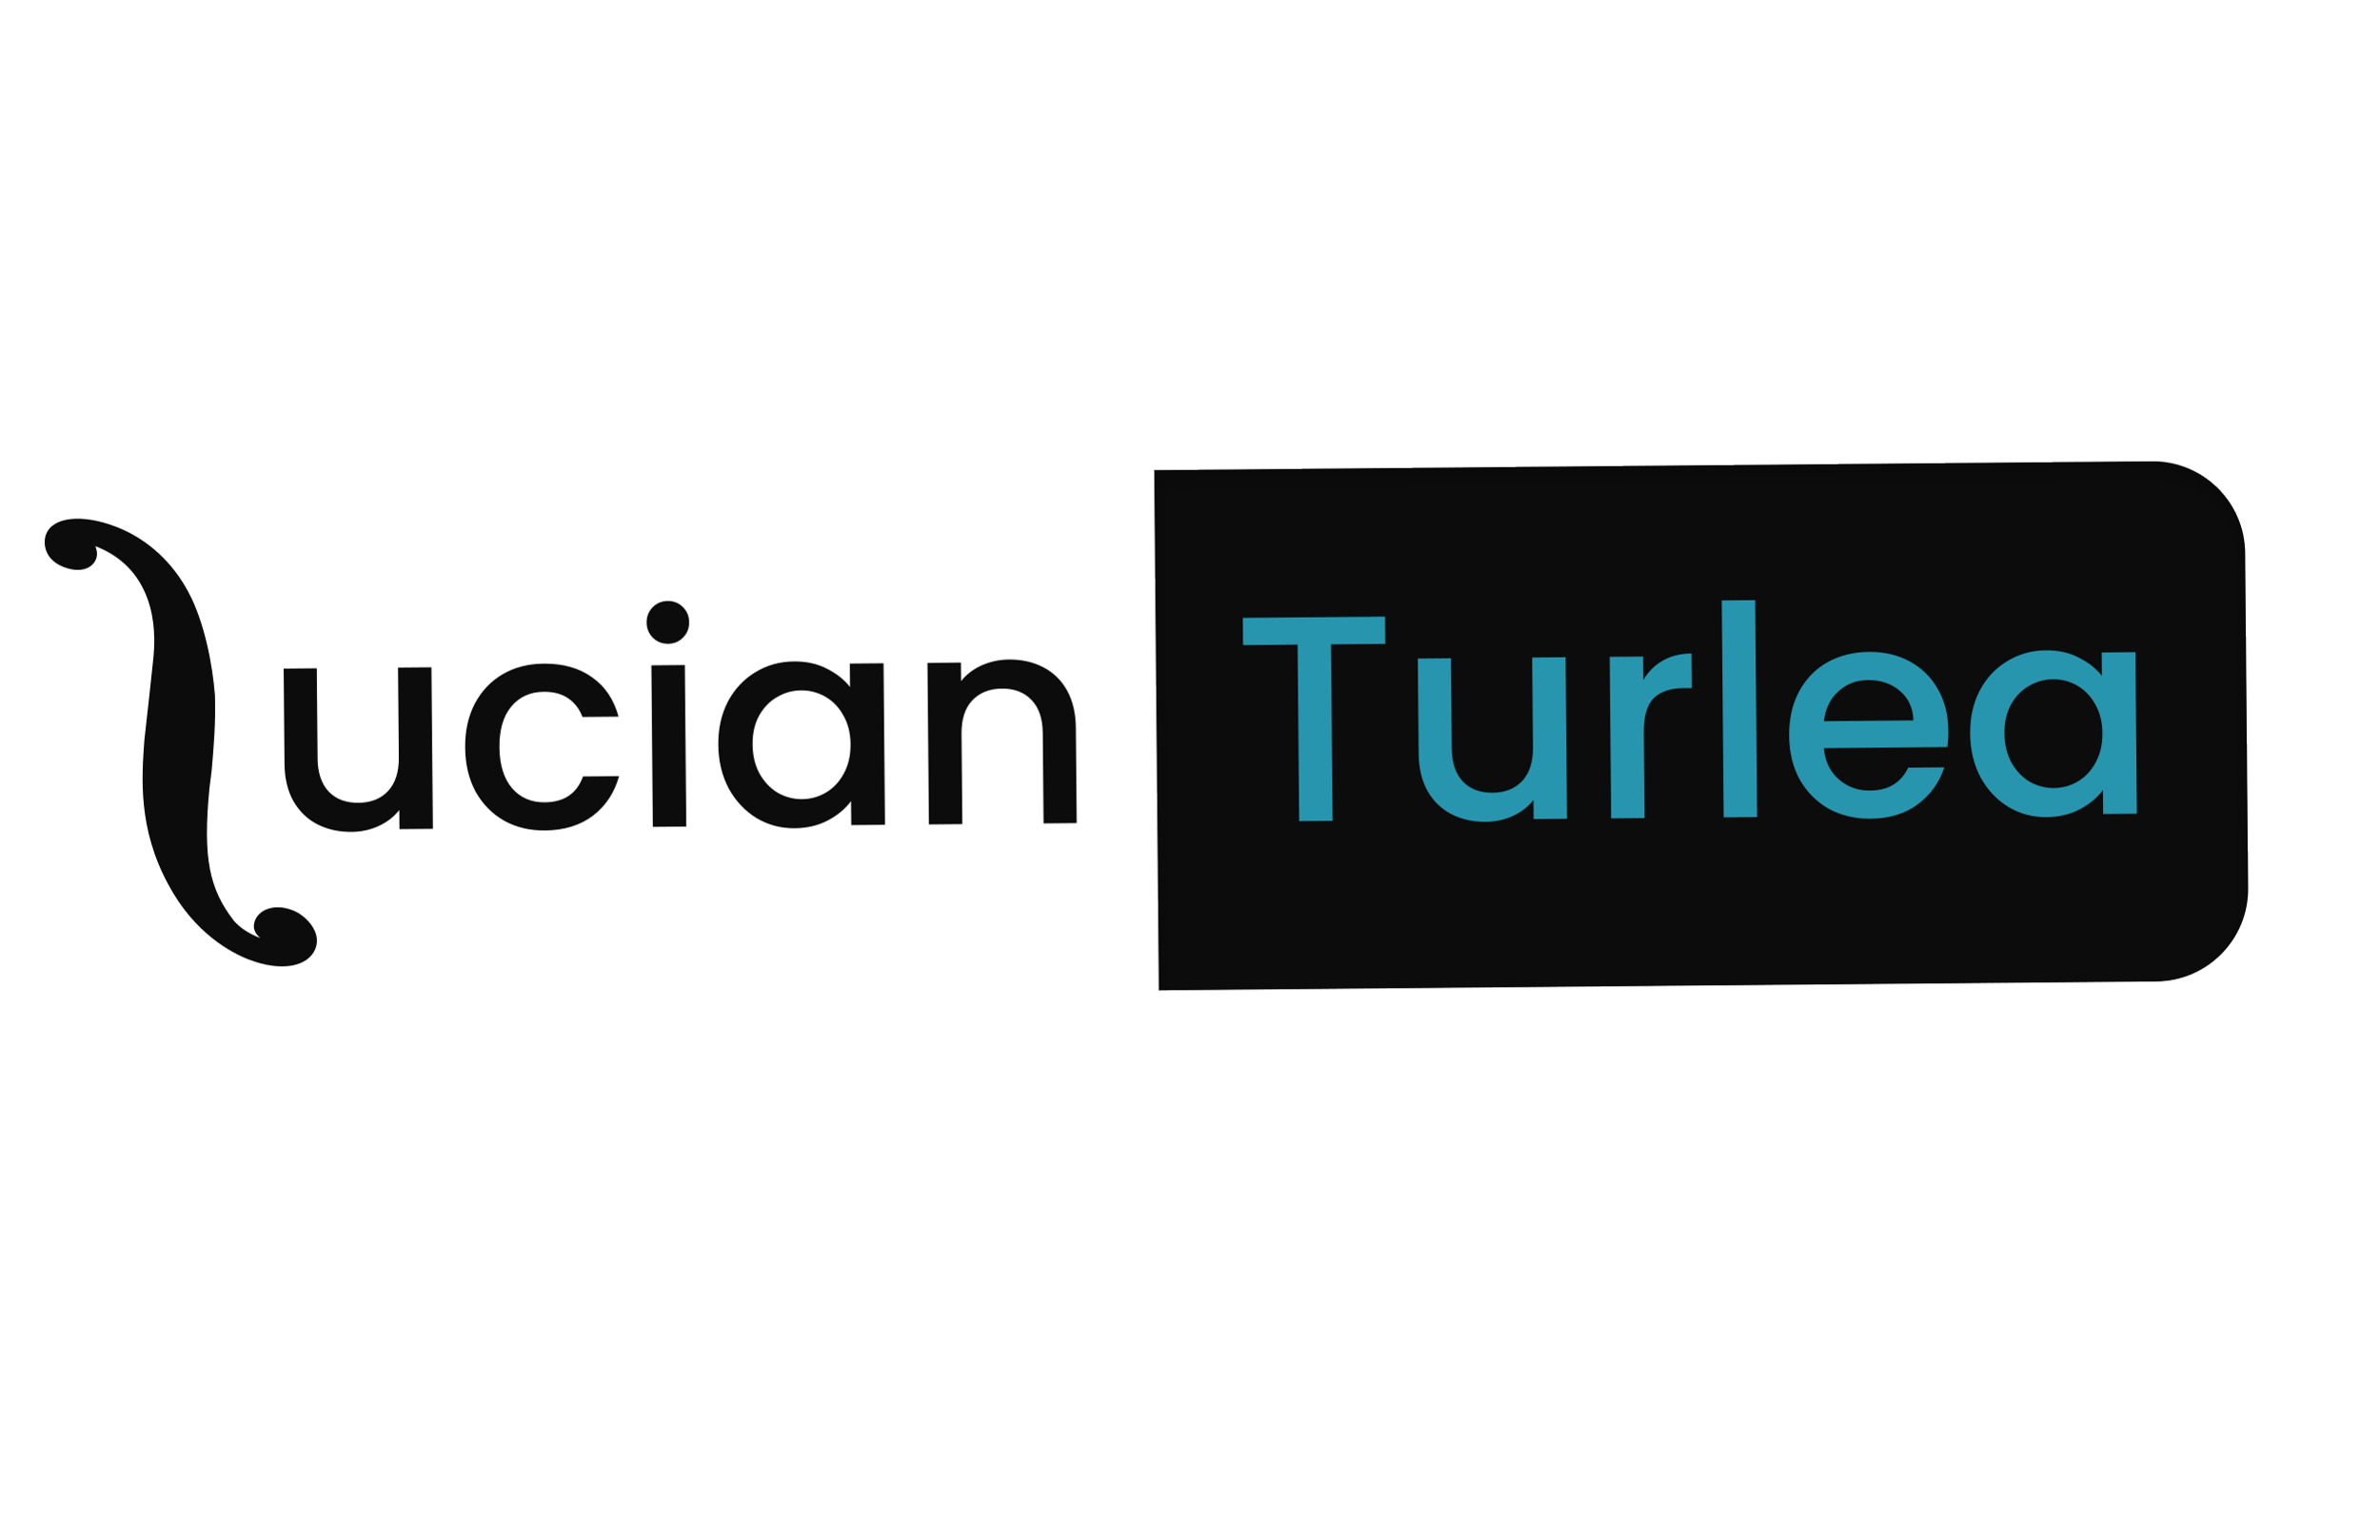
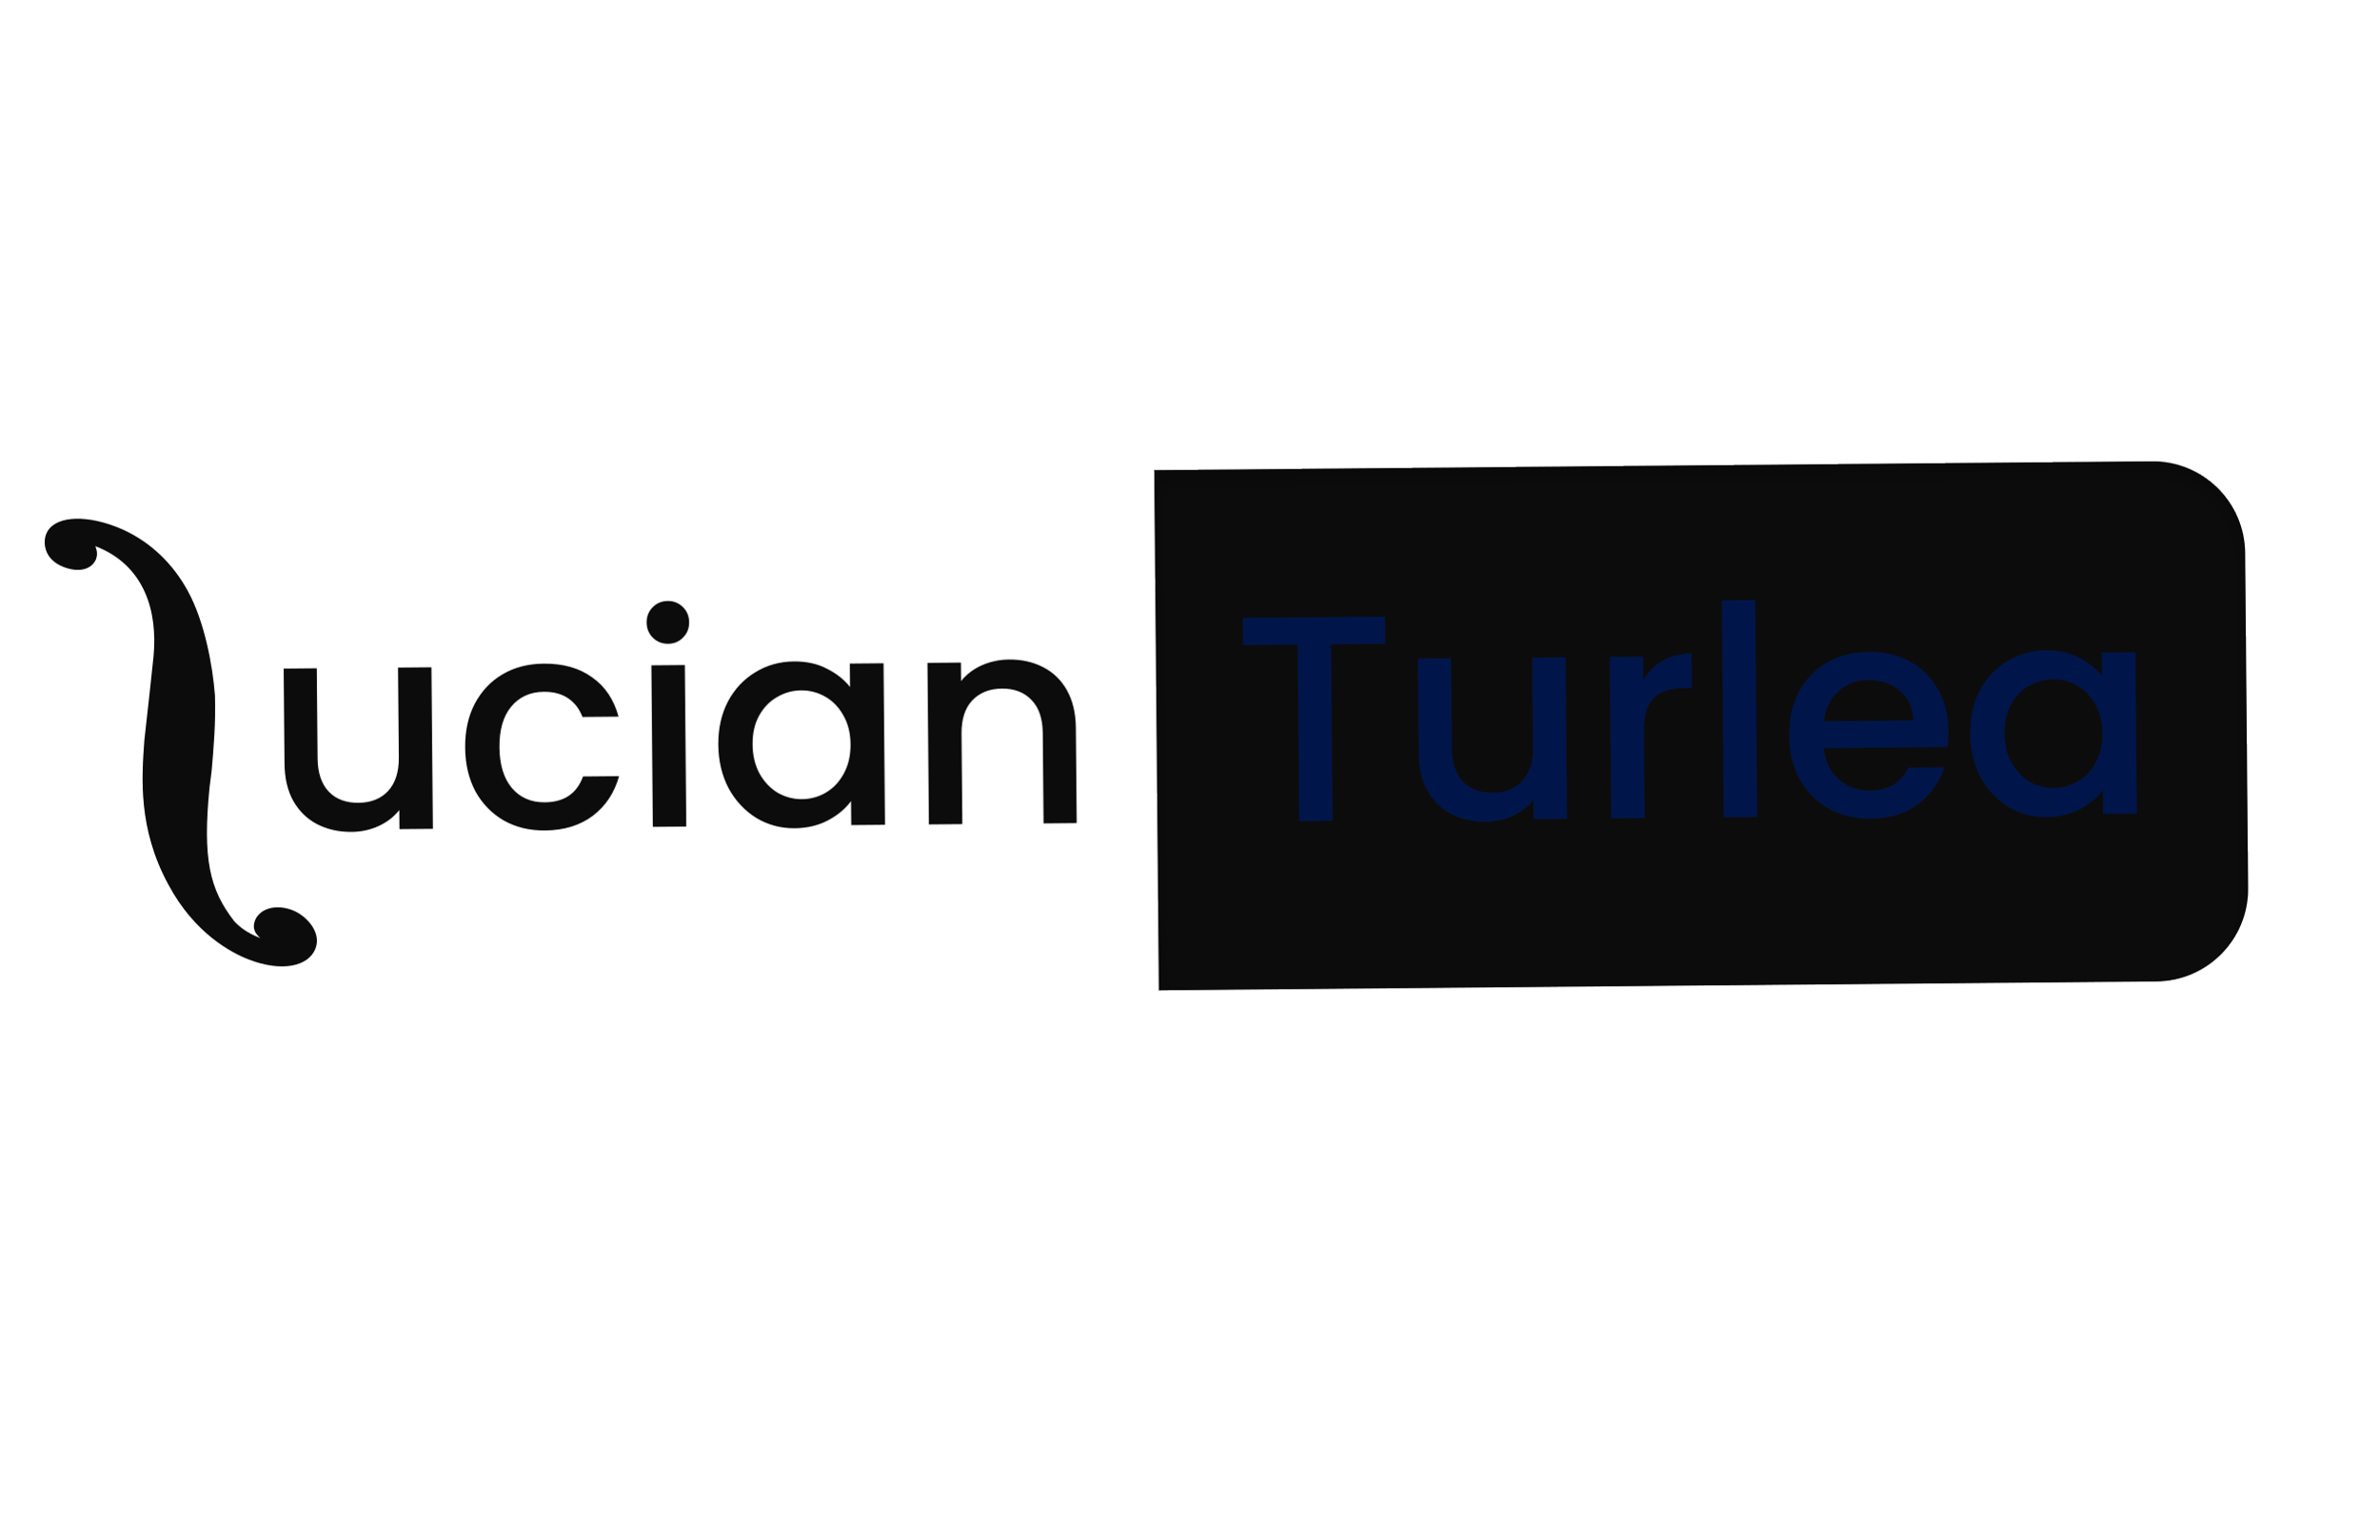
<svg xmlns="http://www.w3.org/2000/svg" width="261" height="169" viewBox="0 0 261 169" fill="none">
  <g filter="url(#filter0_i_1756_154)">
    <path d="M126.676 51.649L236.063 50.679C241.647 50.629 246.214 55.117 246.264 60.703L246.59 97.478C246.64 103.063 242.153 107.631 236.568 107.681L127.182 108.651L126.676 51.649Z" fill="#0D0C0C" />
    <path d="M127.14 52.105L236.067 51.139C241.397 51.092 245.757 55.376 245.804 60.707L246.13 97.482C246.178 102.814 241.895 107.174 236.564 107.222L127.637 108.188L127.14 52.105Z" stroke="#0D0C0C" />
  </g>
-   <path d="M151.952 67.676L151.978 70.668L146.026 70.721L146.198 90.093L142.531 90.125L142.359 70.754L136.375 70.807L136.348 67.814L151.952 67.676ZM171.761 72.134L171.919 89.865L168.251 89.897L168.233 87.805C167.66 88.54 166.904 89.126 165.964 89.563C165.045 89.979 164.06 90.192 163.009 90.201C161.615 90.213 160.357 89.935 159.237 89.365C158.138 88.796 157.262 87.946 156.609 86.814C155.976 85.683 155.653 84.313 155.639 82.704L155.546 72.278L159.182 72.246L159.27 82.124C159.284 83.712 159.692 84.931 160.493 85.782C161.293 86.612 162.381 87.021 163.753 87.008C165.125 86.996 166.206 86.568 166.991 85.725C167.799 84.859 168.195 83.633 168.181 82.045L168.094 72.167L171.761 72.134ZM180.291 74.633C180.819 73.727 181.521 73.024 182.395 72.522C183.292 72 184.351 71.733 185.574 71.722L185.607 75.519L184.674 75.527C183.238 75.54 182.147 75.915 181.403 76.65C180.68 77.386 180.326 78.655 180.342 80.457L180.425 89.789L176.757 89.822L176.6 72.091L180.268 72.059L180.291 74.633ZM192.562 65.867L192.773 89.679L189.105 89.712L188.894 65.9L192.562 65.867ZM213.752 80.193C213.758 80.858 213.721 81.459 213.64 81.996L200.095 82.116C200.215 83.531 200.751 84.663 201.702 85.513C202.653 86.363 203.815 86.782 205.188 86.77C207.161 86.752 208.548 85.914 209.348 84.255L213.305 84.22C212.784 85.855 211.82 87.204 210.413 88.268C209.029 89.31 207.296 89.84 205.215 89.859C203.521 89.874 201.995 89.512 200.637 88.773C199.301 88.013 198.24 86.949 197.455 85.583C196.693 84.195 196.303 82.59 196.286 80.766C196.27 78.943 196.621 77.341 197.338 75.962C198.076 74.561 199.107 73.479 200.43 72.716C201.775 71.954 203.315 71.565 205.053 71.549C206.726 71.534 208.22 71.886 209.534 72.603C210.85 73.321 211.878 74.342 212.618 75.666C213.36 76.968 213.737 78.477 213.752 80.193ZM209.914 79.069C209.88 77.717 209.388 76.638 208.437 75.831C207.487 75.025 206.314 74.627 204.919 74.64C203.654 74.651 202.574 75.068 201.681 75.891C200.787 76.693 200.261 77.781 200.101 79.156L209.914 79.069ZM216.143 80.526C216.127 78.745 216.478 77.165 217.195 75.786C217.933 74.406 218.931 73.335 220.191 72.573C221.471 71.79 222.883 71.391 224.427 71.377C225.821 71.365 227.035 71.633 228.07 72.182C229.125 72.709 229.968 73.377 230.597 74.187L230.575 71.612L234.274 71.579L234.432 89.31L230.732 89.343L230.708 86.704C230.094 87.546 229.253 88.251 228.185 88.818C227.118 89.385 225.898 89.675 224.525 89.687C223.002 89.701 221.605 89.327 220.332 88.566C219.06 87.784 218.042 86.698 217.279 85.311C216.538 83.901 216.158 82.306 216.143 80.526ZM230.653 80.461C230.642 79.239 230.375 78.179 229.853 77.283C229.351 76.386 228.691 75.705 227.872 75.241C227.052 74.776 226.171 74.548 225.227 74.556C224.283 74.564 223.407 74.808 222.596 75.287C221.784 75.745 221.126 76.427 220.619 77.332C220.133 78.216 219.896 79.27 219.907 80.492C219.918 81.715 220.174 82.786 220.675 83.704C221.198 84.621 221.869 85.324 222.689 85.81C223.53 86.274 224.411 86.502 225.333 86.494C226.277 86.486 227.154 86.242 227.965 85.763C228.776 85.284 229.424 84.591 229.909 83.686C230.416 82.759 230.664 81.684 230.653 80.461Z" fill="#2795AD" />
+   <path d="M151.952 67.676L151.978 70.668L146.026 70.721L146.198 90.093L142.531 90.125L142.359 70.754L136.375 70.807L136.348 67.814L151.952 67.676ZM171.761 72.134L171.919 89.865L168.251 89.897L168.233 87.805C167.66 88.54 166.904 89.126 165.964 89.563C165.045 89.979 164.06 90.192 163.009 90.201C161.615 90.213 160.357 89.935 159.237 89.365C158.138 88.796 157.262 87.946 156.609 86.814C155.976 85.683 155.653 84.313 155.639 82.704L155.546 72.278L159.182 72.246L159.27 82.124C159.284 83.712 159.692 84.931 160.493 85.782C161.293 86.612 162.381 87.021 163.753 87.008C165.125 86.996 166.206 86.568 166.991 85.725C167.799 84.859 168.195 83.633 168.181 82.045L168.094 72.167L171.761 72.134ZM180.291 74.633C180.819 73.727 181.521 73.024 182.395 72.522C183.292 72 184.351 71.733 185.574 71.722L185.607 75.519L184.674 75.527C183.238 75.54 182.147 75.915 181.403 76.65C180.68 77.386 180.326 78.655 180.342 80.457L180.425 89.789L176.757 89.822L176.6 72.091L180.268 72.059L180.291 74.633ZM192.562 65.867L192.773 89.679L189.105 89.712L188.894 65.9L192.562 65.867ZM213.752 80.193C213.758 80.858 213.721 81.459 213.64 81.996L200.095 82.116C200.215 83.531 200.751 84.663 201.702 85.513C202.653 86.363 203.815 86.782 205.188 86.77C207.161 86.752 208.548 85.914 209.348 84.255L213.305 84.22C212.784 85.855 211.82 87.204 210.413 88.268C209.029 89.31 207.296 89.84 205.215 89.859C203.521 89.874 201.995 89.512 200.637 88.773C199.301 88.013 198.24 86.949 197.455 85.583C196.693 84.195 196.303 82.59 196.286 80.766C196.27 78.943 196.621 77.341 197.338 75.962C198.076 74.561 199.107 73.479 200.43 72.716C201.775 71.954 203.315 71.565 205.053 71.549C206.726 71.534 208.22 71.886 209.534 72.603C210.85 73.321 211.878 74.342 212.618 75.666C213.36 76.968 213.737 78.477 213.752 80.193ZM209.914 79.069C209.88 77.717 209.388 76.638 208.437 75.831C207.487 75.025 206.314 74.627 204.919 74.64C203.654 74.651 202.574 75.068 201.681 75.891C200.787 76.693 200.261 77.781 200.101 79.156L209.914 79.069ZM216.143 80.526C216.127 78.745 216.478 77.165 217.195 75.786C217.933 74.406 218.931 73.335 220.191 72.573C221.471 71.79 222.883 71.391 224.427 71.377C225.821 71.365 227.035 71.633 228.07 72.182C229.125 72.709 229.968 73.377 230.597 74.187L230.575 71.612L234.274 71.579L234.432 89.31L230.732 89.343L230.708 86.704C230.094 87.546 229.253 88.251 228.185 88.818C227.118 89.385 225.898 89.675 224.525 89.687C223.002 89.701 221.605 89.327 220.332 88.566C219.06 87.784 218.042 86.698 217.279 85.311C216.538 83.901 216.158 82.306 216.143 80.526ZM230.653 80.461C230.642 79.239 230.375 78.179 229.853 77.283C229.351 76.386 228.691 75.705 227.872 75.241C227.052 74.776 226.171 74.548 225.227 74.556C224.283 74.564 223.407 74.808 222.596 75.287C221.784 75.745 221.126 76.427 220.619 77.332C220.133 78.216 219.896 79.27 219.907 80.492C219.918 81.715 220.174 82.786 220.675 83.704C221.198 84.621 221.869 85.324 222.689 85.81C223.53 86.274 224.411 86.502 225.333 86.494C226.277 86.486 227.154 86.242 227.965 85.763C228.776 85.284 229.424 84.591 229.909 83.686C230.416 82.759 230.664 81.684 230.653 80.461Z" fill="#00164a" />
  <path d="M47.332 73.238L47.489 90.969L43.822 91.001L43.803 88.909C43.23 89.644 42.474 90.23 41.534 90.667C40.615 91.083 39.631 91.296 38.58 91.305C37.186 91.317 35.928 91.039 34.808 90.47C33.709 89.9 32.833 89.05 32.179 87.918C31.547 86.787 31.224 85.417 31.209 83.808L31.117 73.382L34.752 73.35L34.84 83.229C34.854 84.816 35.262 86.035 36.063 86.886C36.864 87.716 37.951 88.125 39.324 88.112C40.696 88.1 41.776 87.672 42.562 86.829C43.369 85.963 43.766 84.737 43.752 83.15L43.664 73.271L47.332 73.238ZM51.027 82.055C51.011 80.232 51.361 78.63 52.078 77.251C52.817 75.85 53.837 74.768 55.138 74.006C56.44 73.243 57.938 72.855 59.633 72.839C61.777 72.82 63.551 73.32 64.955 74.337C66.379 75.333 67.347 76.772 67.857 78.656L63.899 78.691C63.57 77.814 63.049 77.132 62.337 76.645C61.625 76.158 60.732 75.919 59.66 75.929C58.159 75.942 56.962 76.489 56.071 77.57C55.201 78.628 54.774 80.112 54.791 82.022C54.808 83.931 55.261 85.418 56.15 86.483C57.06 87.547 58.266 88.073 59.768 88.06C61.891 88.041 63.288 87.095 63.957 85.223L67.915 85.188C67.416 86.994 66.463 88.44 65.057 89.525C63.651 90.589 61.897 91.13 59.795 91.149C58.101 91.164 56.596 90.802 55.281 90.063C53.966 89.302 52.927 88.239 52.164 86.872C51.422 85.484 51.043 83.879 51.027 82.055ZM73.307 70.659C72.642 70.664 72.083 70.444 71.628 69.998C71.174 69.551 70.944 68.995 70.938 68.33C70.932 67.665 71.152 67.106 71.599 66.651C72.045 66.197 72.601 65.966 73.266 65.96C73.909 65.955 74.458 66.175 74.912 66.622C75.367 67.068 75.597 67.624 75.603 68.289C75.609 68.954 75.388 69.514 74.942 69.968C74.496 70.423 73.951 70.653 73.307 70.659ZM75.13 72.992L75.287 90.722L71.619 90.754L71.462 73.024L75.13 72.992ZM78.8 81.744C78.785 79.964 79.135 78.384 79.852 77.004C80.591 75.625 81.589 74.554 82.848 73.792C84.128 73.008 85.54 72.61 87.085 72.596C88.479 72.584 89.693 72.852 90.728 73.4C91.783 73.927 92.626 74.596 93.255 75.405L93.232 72.831L96.932 72.798L97.089 90.528L93.39 90.561L93.366 87.923C92.751 88.765 91.911 89.469 90.843 90.037C89.775 90.604 88.555 90.894 87.183 90.906C85.66 90.919 84.262 90.546 82.99 89.785C81.718 89.002 80.7 87.917 79.937 86.529C79.195 85.12 78.816 83.525 78.8 81.744ZM93.311 81.68C93.3 80.457 93.033 79.398 92.51 78.501C92.009 77.605 91.349 76.924 90.53 76.459C89.71 75.995 88.829 75.766 87.885 75.775C86.941 75.783 86.064 76.027 85.253 76.506C84.442 76.964 83.783 77.645 83.277 78.551C82.791 79.435 82.554 80.488 82.565 81.711C82.575 82.934 82.832 84.004 83.333 84.922C83.856 85.84 84.527 86.542 85.347 87.028C86.187 87.493 87.069 87.721 87.991 87.713C88.935 87.704 89.812 87.461 90.623 86.982C91.434 86.502 92.082 85.81 92.567 84.905C93.074 83.978 93.322 82.903 93.311 81.68ZM110.691 72.386C112.085 72.374 113.332 72.653 114.431 73.222C115.551 73.791 116.427 74.642 117.06 75.773C117.691 76.905 118.015 78.275 118.029 79.884L118.122 90.342L114.486 90.374L114.399 80.463C114.384 78.876 113.977 77.667 113.176 76.838C112.374 75.987 111.287 75.567 109.915 75.579C108.542 75.591 107.452 76.03 106.645 76.895C105.858 77.739 105.473 78.955 105.487 80.542L105.575 90.453L101.907 90.486L101.75 72.755L105.417 72.723L105.435 74.75C106.029 74.015 106.785 73.44 107.704 73.024C108.644 72.609 109.639 72.396 110.691 72.386Z" fill="#0D0C0C" />
  <path d="M20.628 64.913C19.012 61.897 16.345 59.196 12.699 57.798C9.054 56.4 5.815 56.694 5.062 58.627C4.718 59.468 4.758 61.374 6.983 62.233C8.637 62.872 10.061 62.518 10.538 61.364C10.69 60.936 10.681 60.52 10.46 59.943C15.839 62.008 17.315 67.055 16.842 72.045L16.428 75.922L15.835 81.248C15.546 85.341 15.113 90.913 18.471 97.092C21.334 102.459 25.411 104.595 27.323 105.326C30.909 106.703 33.815 106.084 34.594 104.143C35.346 102.277 33.513 100.44 32.092 99.901C30.18 99.171 28.489 99.773 27.99 100.989C27.576 102.028 28.158 102.596 28.565 102.964C27.05 102.375 26.257 101.721 25.677 101.085C22.975 97.597 22.219 94.228 22.982 86.469L23.216 84.609C23.439 82.091 23.679 79.271 23.581 76.33C23.328 73.008 22.432 68.219 20.628 64.913Z" fill="#0D0C0C" />
  <defs>
    <filter id="filter0_i_1756_154" x="126.635" y="50.639" width="119.995" height="59.054" filterUnits="userSpaceOnUse" color-interpolation-filters="sRGB">
      <feFlood flood-opacity="0" result="BackgroundImageFix" />
      <feBlend mode="normal" in="SourceGraphic" in2="BackgroundImageFix" result="shape" />
      <feColorMatrix in="SourceAlpha" type="matrix" values="0 0 0 0 0 0 0 0 0 0 0 0 0 0 0 0 0 0 127 0" result="hardAlpha" />
      <feOffset dy="1" />
      <feGaussianBlur stdDeviation="1" />
      <feComposite in2="hardAlpha" operator="arithmetic" k2="-1" k3="1" />
      <feColorMatrix type="matrix" values="0 0 0 0 0 0 0 0 0 0 0 0 0 0 0 0 0 0 0.25 0" />
      <feBlend mode="normal" in2="shape" result="effect1_innerShadow_1756_154" />
    </filter>
  </defs>
</svg>
